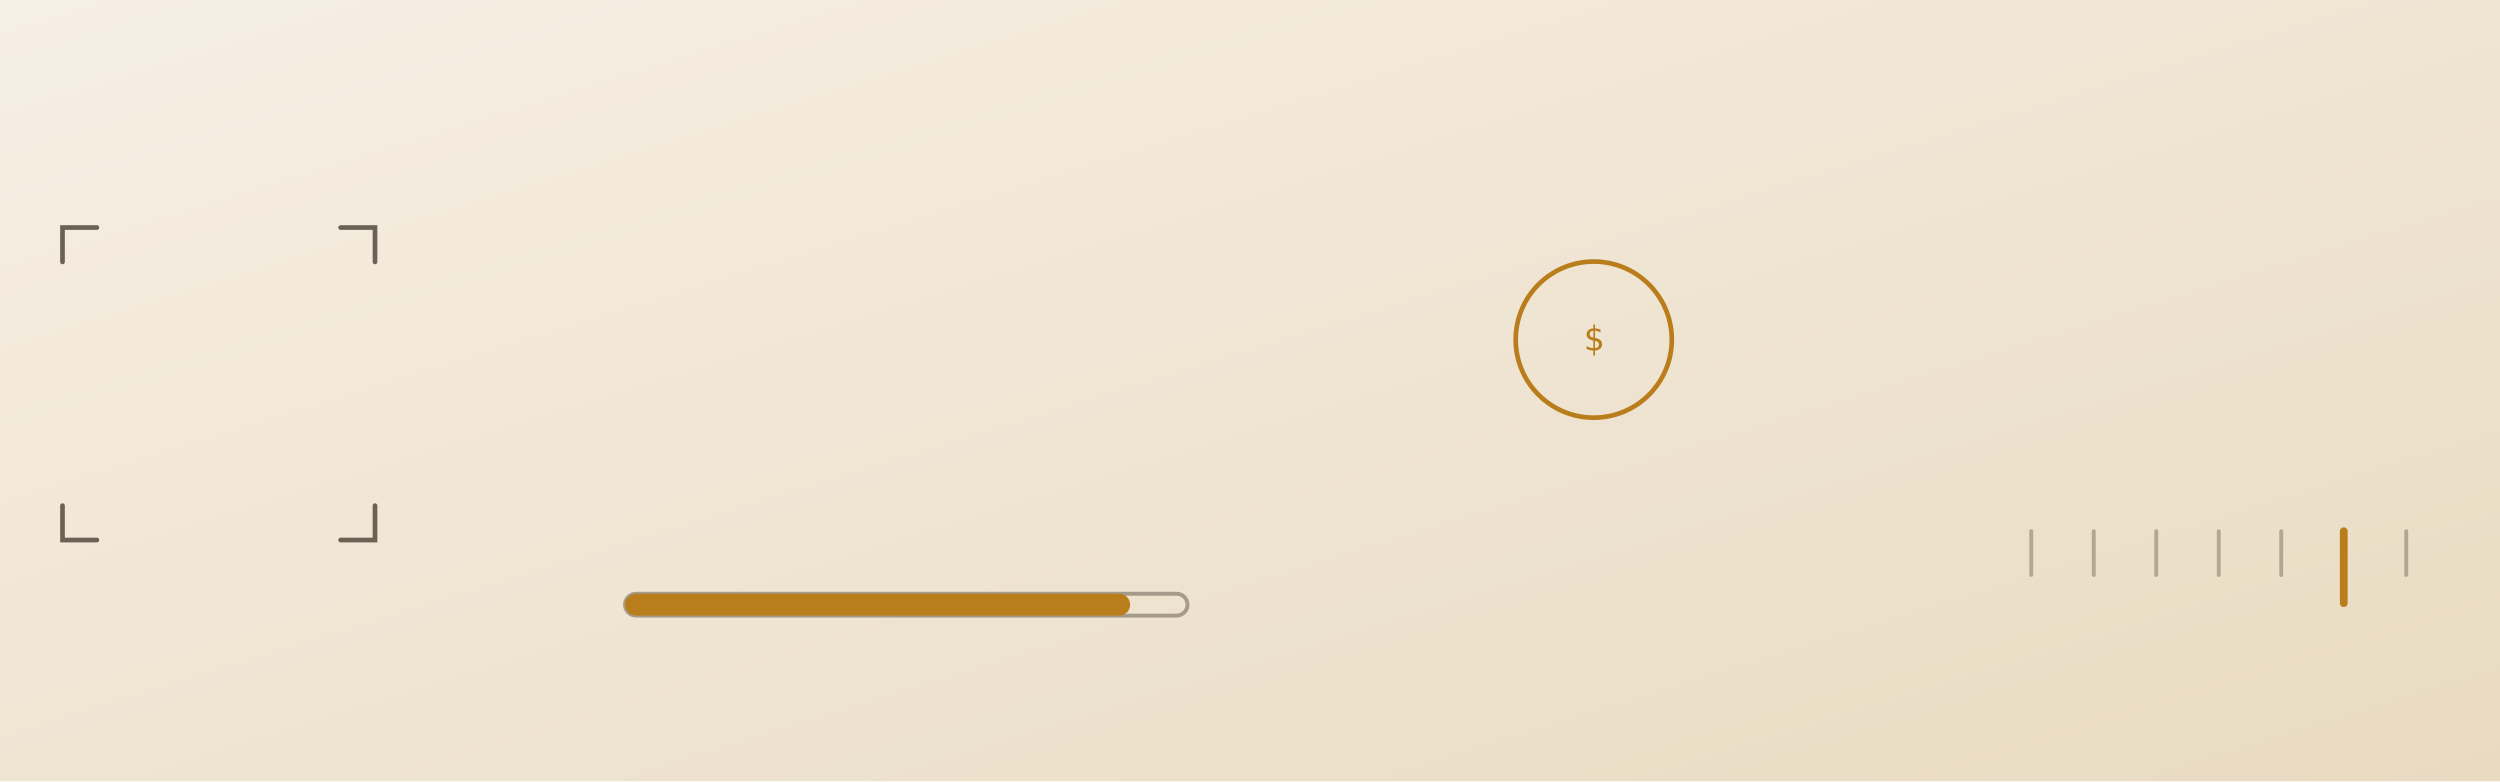
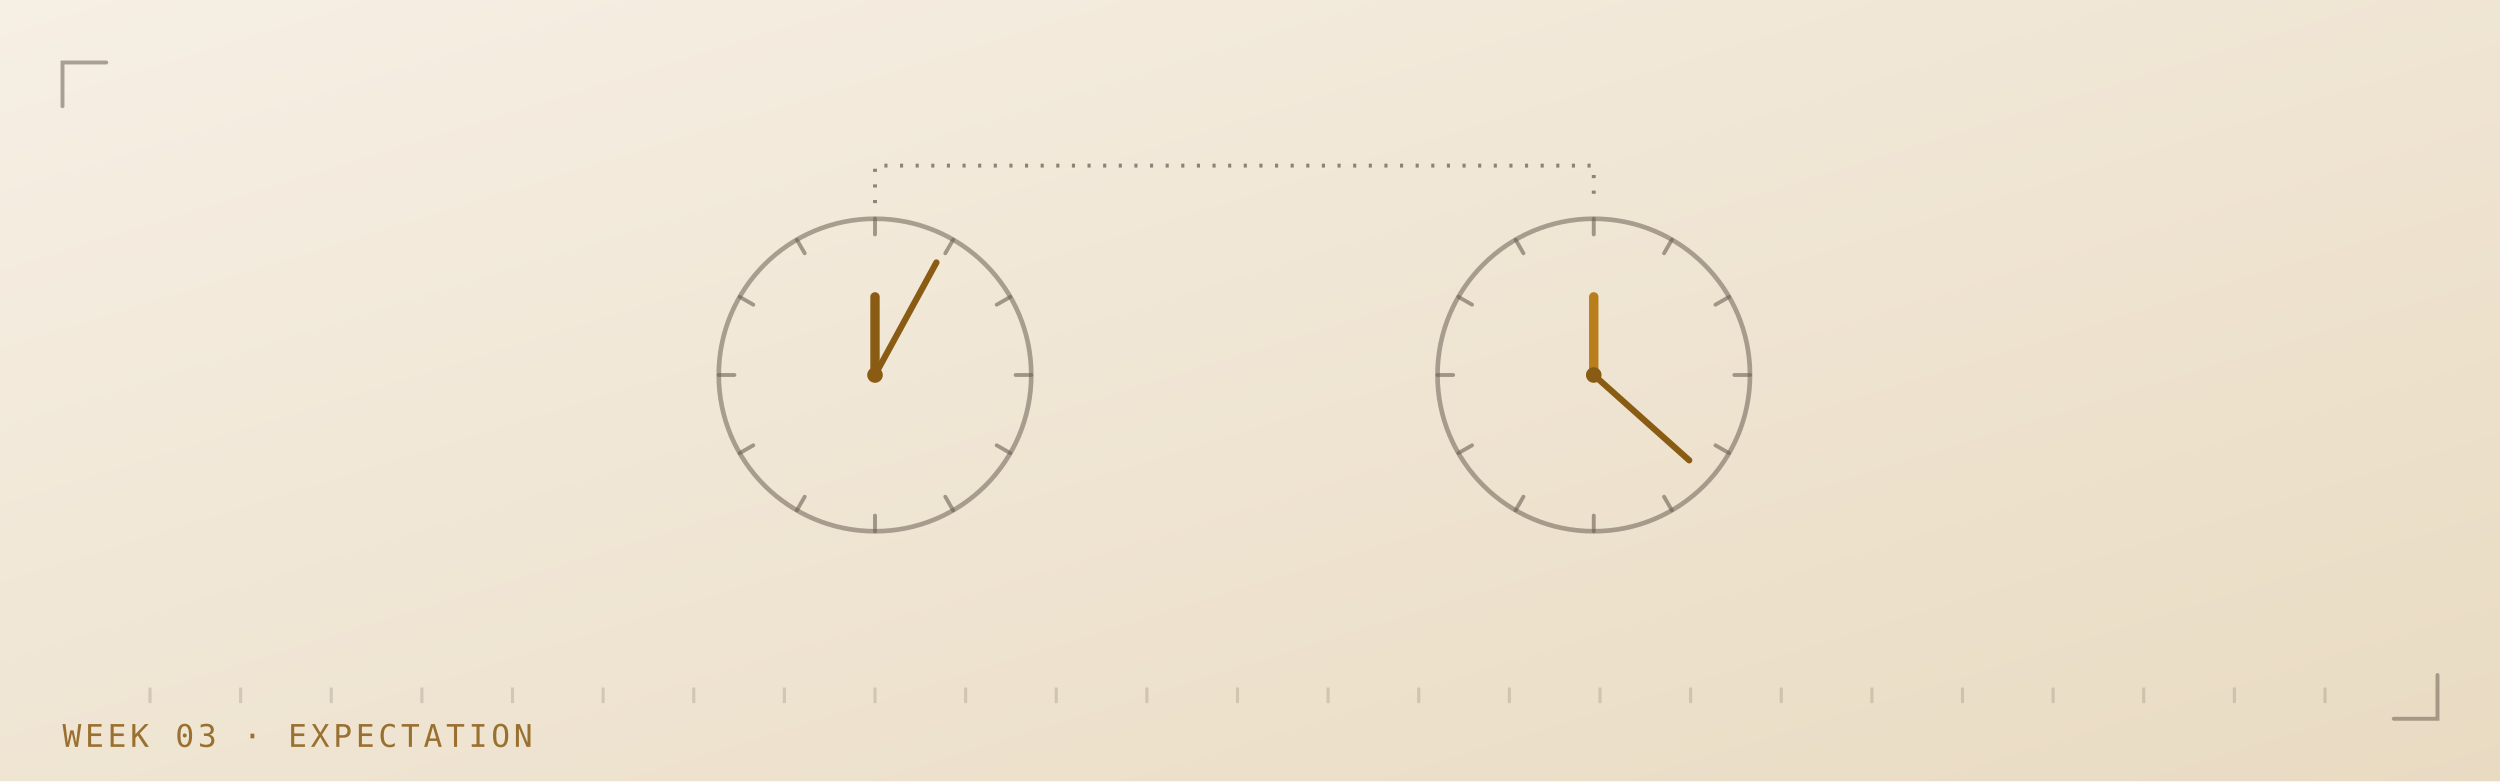
<svg xmlns="http://www.w3.org/2000/svg" viewBox="0 0 1600 500" width="1600" height="500">
  <defs>
    <linearGradient id="bg" x1="0" y1="0" x2="1" y2="1">
      <stop offset="0" stop-color="#f6efe4" />
      <stop offset="1" stop-color="#e9dbc2" />
    </linearGradient>
  </defs>
  <rect width="1600" height="500" fill="url(#bg)" />
-   <g stroke="#6b6154" stroke-width="3" fill="none" stroke-linecap="round">
-     <path d="M 40 167.626 L 40 145.626 L 62 145.626" />
-     <path d="M 218 145.626 L 240 145.626 L 240 167.626" />
-     <path d="M 240 323.626 L 240 345.626 L 218 345.626" />
-     <path d="M 62 345.626 L 40 345.626 L 40 323.626" />
+   <g stroke="#6b6154" stroke-width="2" opacity="0.22">
+     <line x1="96" y1="440" x2="96" y2="450" />
+     <line x1="154" y1="440" x2="154" y2="450" />
+     <line x1="212" y1="440" x2="212" y2="450" />
+     <line x1="270" y1="440" x2="270" y2="450" />
+     <line x1="328" y1="440" x2="328" y2="450" />
+     <line x1="386" y1="440" x2="386" y2="450" />
+     <line x1="444" y1="440" x2="444" y2="450" />
+     <line x1="502" y1="440" x2="502" y2="450" />
+     <line x1="560" y1="440" x2="560" y2="450" />
+     <line x1="618" y1="440" x2="618" y2="450" />
+     <line x1="676" y1="440" x2="676" y2="450" />
+     <line x1="734" y1="440" x2="734" y2="450" />
+     <line x1="792" y1="440" x2="792" y2="450" />
+     <line x1="850" y1="440" x2="850" y2="450" />
+     <line x1="908" y1="440" x2="908" y2="450" />
+     <line x1="966" y1="440" x2="966" y2="450" />
+     <line x1="1024" y1="440" x2="1024" y2="450" />
+     <line x1="1082" y1="440" x2="1082" y2="450" />
+     <line x1="1140" y1="440" x2="1140" y2="450" />
+     <line x1="1198" y1="440" x2="1198" y2="450" />
+     <line x1="1256" y1="440" x2="1256" y2="450" />
+     <line x1="1314" y1="440" x2="1314" y2="450" />
+     <line x1="1372" y1="440" x2="1372" y2="450" />
+     <line x1="1430" y1="440" x2="1430" y2="450" />
+     <line x1="1488" y1="440" x2="1488" y2="450" />
  </g>
+   <g stroke="#6b6154" stroke-width="2.5" fill="none" stroke-linecap="round" opacity="0.55">
+     <path d="M 40 68 L 40 40 L 68 40" />
+     <path d="M 1532 460 L 1560 460 L 1560 432" />
+   </g>
+   <text x="40" y="478" font-family="ui-monospace, monospace" font-size="20" letter-spacing="0.12em" fill="#8a5c13" opacity="0.85">WEEK 03 · EXPECTATION</text>
  <g>
-     <rect x="400" y="380" width="360" height="14" rx="7" fill="none" stroke="#6b6154" stroke-width="2.5" opacity="0.55" />
-     <rect x="400" y="380" width="323.3" height="14" rx="7" fill="#b97d1c" />
-   </g>
-   <g>
-     <circle cx="1020" cy="217.354" r="49.953" fill="none" stroke="#b97d1c" stroke-width="3" />
-     <text x="1020" y="224.354" font-family="ui-monospace, monospace" font-size="22" fill="#b97d1c" text-anchor="middle">$</text>
-   </g>
-   <g>
-     <line x1="1300" y1="340" x2="1300" y2="368" stroke="#6b6154" stroke-width="2.5" stroke-linecap="round" opacity="0.45" />
-     <line x1="1340" y1="340" x2="1340" y2="368" stroke="#6b6154" stroke-width="2.5" stroke-linecap="round" opacity="0.45" />
-     <line x1="1380" y1="340" x2="1380" y2="368" stroke="#6b6154" stroke-width="2.5" stroke-linecap="round" opacity="0.45" />
-     <line x1="1420" y1="340" x2="1420" y2="368" stroke="#6b6154" stroke-width="2.5" stroke-linecap="round" opacity="0.45" />
-     <line x1="1460" y1="340" x2="1460" y2="368" stroke="#6b6154" stroke-width="2.5" stroke-linecap="round" opacity="0.45" />
-     <line x1="1500" y1="340" x2="1500" y2="386" stroke="#b97d1c" stroke-width="5" stroke-linecap="round" opacity="1" />
-     <line x1="1540" y1="340" x2="1540" y2="368" stroke="#6b6154" stroke-width="2.5" stroke-linecap="round" opacity="0.45" />
+     <g>
+       <circle cx="560" cy="240" r="100" fill="none" stroke="#6b6154" stroke-width="3" opacity="0.55" />
+       <line x1="560.0" y1="150.0" x2="560.0" y2="140.0" stroke="#6b6154" stroke-width="2.5" stroke-linecap="round" opacity="0.6" />
+       <line x1="605.0" y1="162.1" x2="610.0" y2="153.4" stroke="#6b6154" stroke-width="2.5" stroke-linecap="round" opacity="0.6" />
+       <line x1="637.9" y1="195.0" x2="646.6" y2="190.0" stroke="#6b6154" stroke-width="2.5" stroke-linecap="round" opacity="0.6" />
+       <line x1="650.0" y1="240.0" x2="660.0" y2="240.0" stroke="#6b6154" stroke-width="2.5" stroke-linecap="round" opacity="0.6" />
+       <line x1="637.9" y1="285.0" x2="646.6" y2="290.0" stroke="#6b6154" stroke-width="2.5" stroke-linecap="round" opacity="0.6" />
+       <line x1="605.0" y1="317.9" x2="610.0" y2="326.6" stroke="#6b6154" stroke-width="2.5" stroke-linecap="round" opacity="0.6" />
+       <line x1="560.0" y1="330.0" x2="560.0" y2="340.0" stroke="#6b6154" stroke-width="2.5" stroke-linecap="round" opacity="0.6" />
+       <line x1="515.0" y1="317.9" x2="510.0" y2="326.6" stroke="#6b6154" stroke-width="2.5" stroke-linecap="round" opacity="0.6" />
+       <line x1="482.1" y1="285.0" x2="473.4" y2="290.0" stroke="#6b6154" stroke-width="2.5" stroke-linecap="round" opacity="0.6" />
+       <line x1="470.0" y1="240.0" x2="460.0" y2="240.0" stroke="#6b6154" stroke-width="2.5" stroke-linecap="round" opacity="0.6" />
+       <line x1="482.1" y1="195.0" x2="473.4" y2="190.0" stroke="#6b6154" stroke-width="2.5" stroke-linecap="round" opacity="0.6" />
+       <line x1="515.0" y1="162.1" x2="510.0" y2="153.4" stroke="#6b6154" stroke-width="2.5" stroke-linecap="round" opacity="0.6" />
+       <line x1="560" y1="240" x2="560.0" y2="190.0" stroke="#8a5c13" stroke-width="6" stroke-linecap="round" />
+       <line x1="560" y1="240" x2="599.3" y2="168.0" stroke="#8a5c13" stroke-width="4" stroke-linecap="round" />
+       <circle cx="560" cy="240" r="5" fill="#8a5c13" />
+     </g>
+     <g>
+       <circle cx="1020" cy="240" r="100" fill="none" stroke="#6b6154" stroke-width="3" opacity="0.55" />
+       <line x1="1020.0" y1="150.0" x2="1020.0" y2="140.0" stroke="#6b6154" stroke-width="2.5" stroke-linecap="round" opacity="0.6" />
+       <line x1="1065.0" y1="162.1" x2="1070.0" y2="153.4" stroke="#6b6154" stroke-width="2.5" stroke-linecap="round" opacity="0.6" />
+       <line x1="1097.9" y1="195.0" x2="1106.6" y2="190.0" stroke="#6b6154" stroke-width="2.5" stroke-linecap="round" opacity="0.6" />
+       <line x1="1110.0" y1="240.0" x2="1120.0" y2="240.0" stroke="#6b6154" stroke-width="2.5" stroke-linecap="round" opacity="0.6" />
+       <line x1="1097.9" y1="285.0" x2="1106.6" y2="290.0" stroke="#6b6154" stroke-width="2.5" stroke-linecap="round" opacity="0.6" />
+       <line x1="1065.0" y1="317.9" x2="1070.0" y2="326.6" stroke="#6b6154" stroke-width="2.5" stroke-linecap="round" opacity="0.6" />
+       <line x1="1020.0" y1="330.0" x2="1020.0" y2="340.0" stroke="#6b6154" stroke-width="2.5" stroke-linecap="round" opacity="0.6" />
+       <line x1="975.0" y1="317.9" x2="970.0" y2="326.6" stroke="#6b6154" stroke-width="2.5" stroke-linecap="round" opacity="0.6" />
+       <line x1="942.1" y1="285.0" x2="933.4" y2="290.0" stroke="#6b6154" stroke-width="2.5" stroke-linecap="round" opacity="0.6" />
+       <line x1="930.0" y1="240.0" x2="920.0" y2="240.0" stroke="#6b6154" stroke-width="2.5" stroke-linecap="round" opacity="0.6" />
+       <line x1="942.1" y1="195.0" x2="933.4" y2="190.0" stroke="#6b6154" stroke-width="2.5" stroke-linecap="round" opacity="0.6" />
+       <line x1="975.0" y1="162.1" x2="970.0" y2="153.4" stroke="#6b6154" stroke-width="2.5" stroke-linecap="round" opacity="0.6" />
+       <line x1="1020" y1="240" x2="1020.0" y2="190.0" stroke="#b97d1c" stroke-width="6" stroke-linecap="round" />
+       <line x1="1020" y1="240" x2="1081.1" y2="294.6" stroke="#8a5c13" stroke-width="4" stroke-linecap="round" />
+       <circle cx="1020" cy="240" r="5" fill="#8a5c13" />
+     </g>
+     <g stroke="#6b6154" stroke-width="2.5" fill="none" stroke-dasharray="2 8" opacity="0.75">
+       <path d="M 560 130 L 560 106 L 1020 106 L 1020 130" />
+     </g>
  </g>
</svg>
